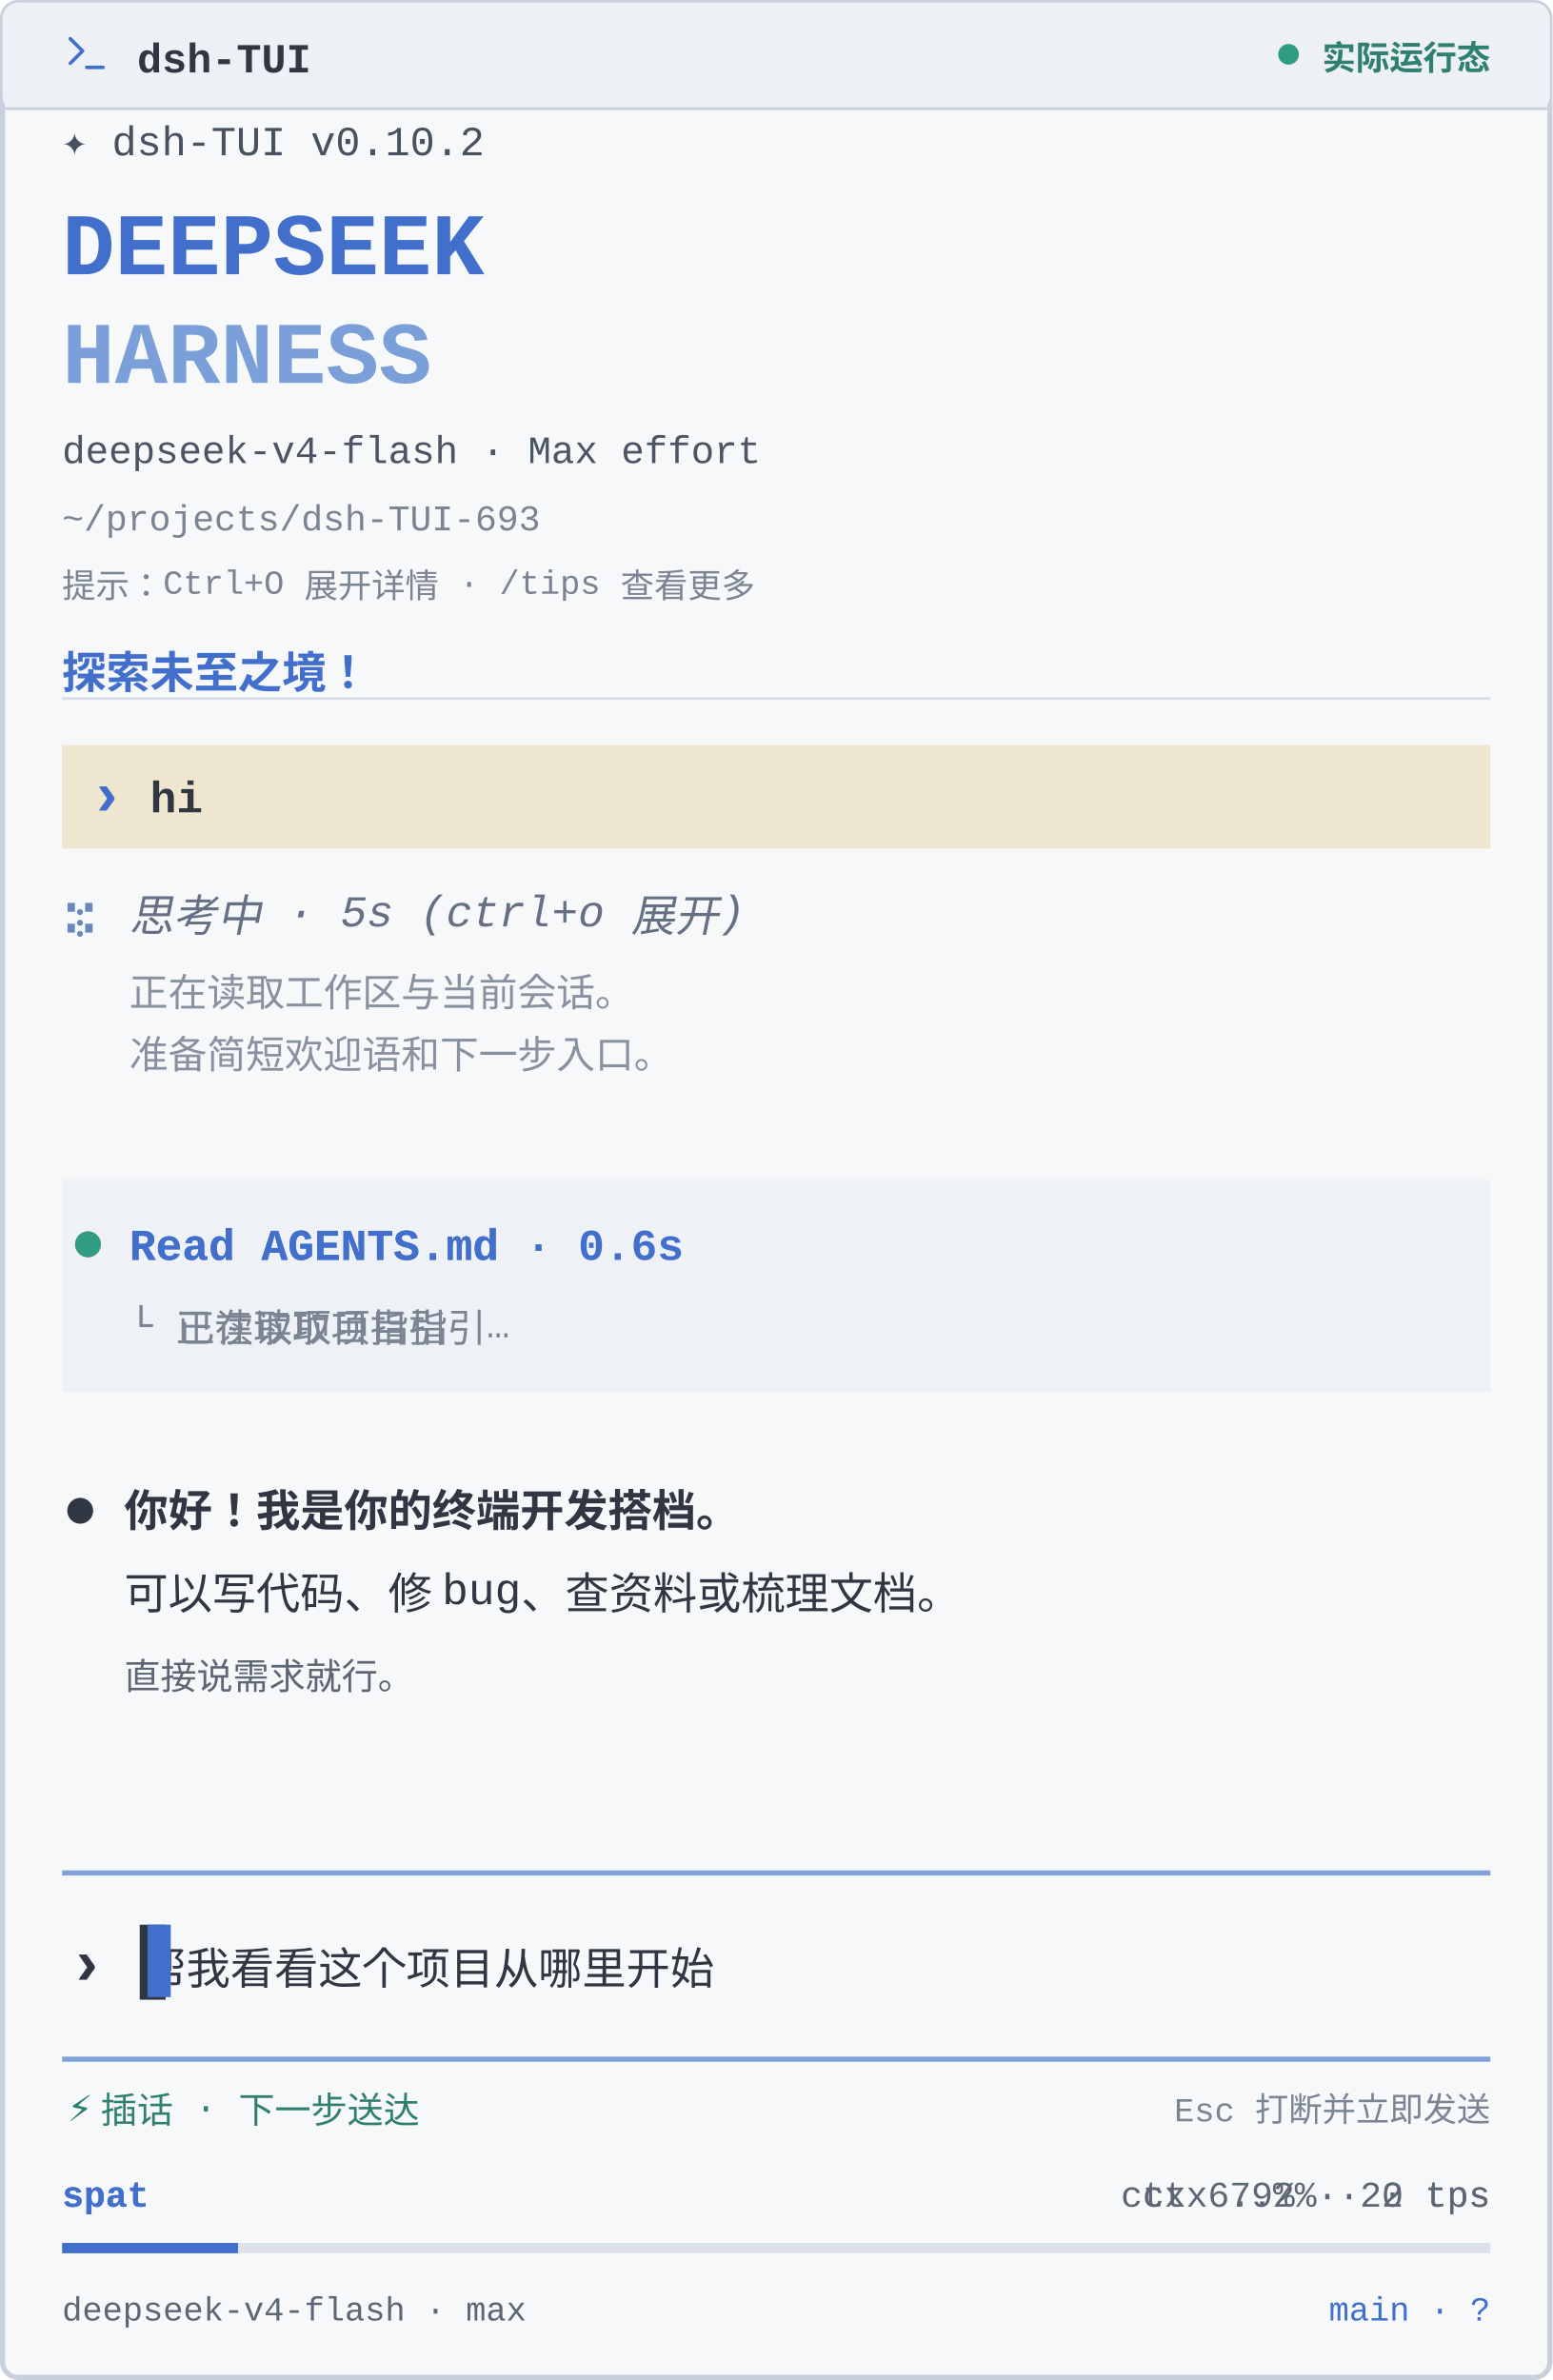
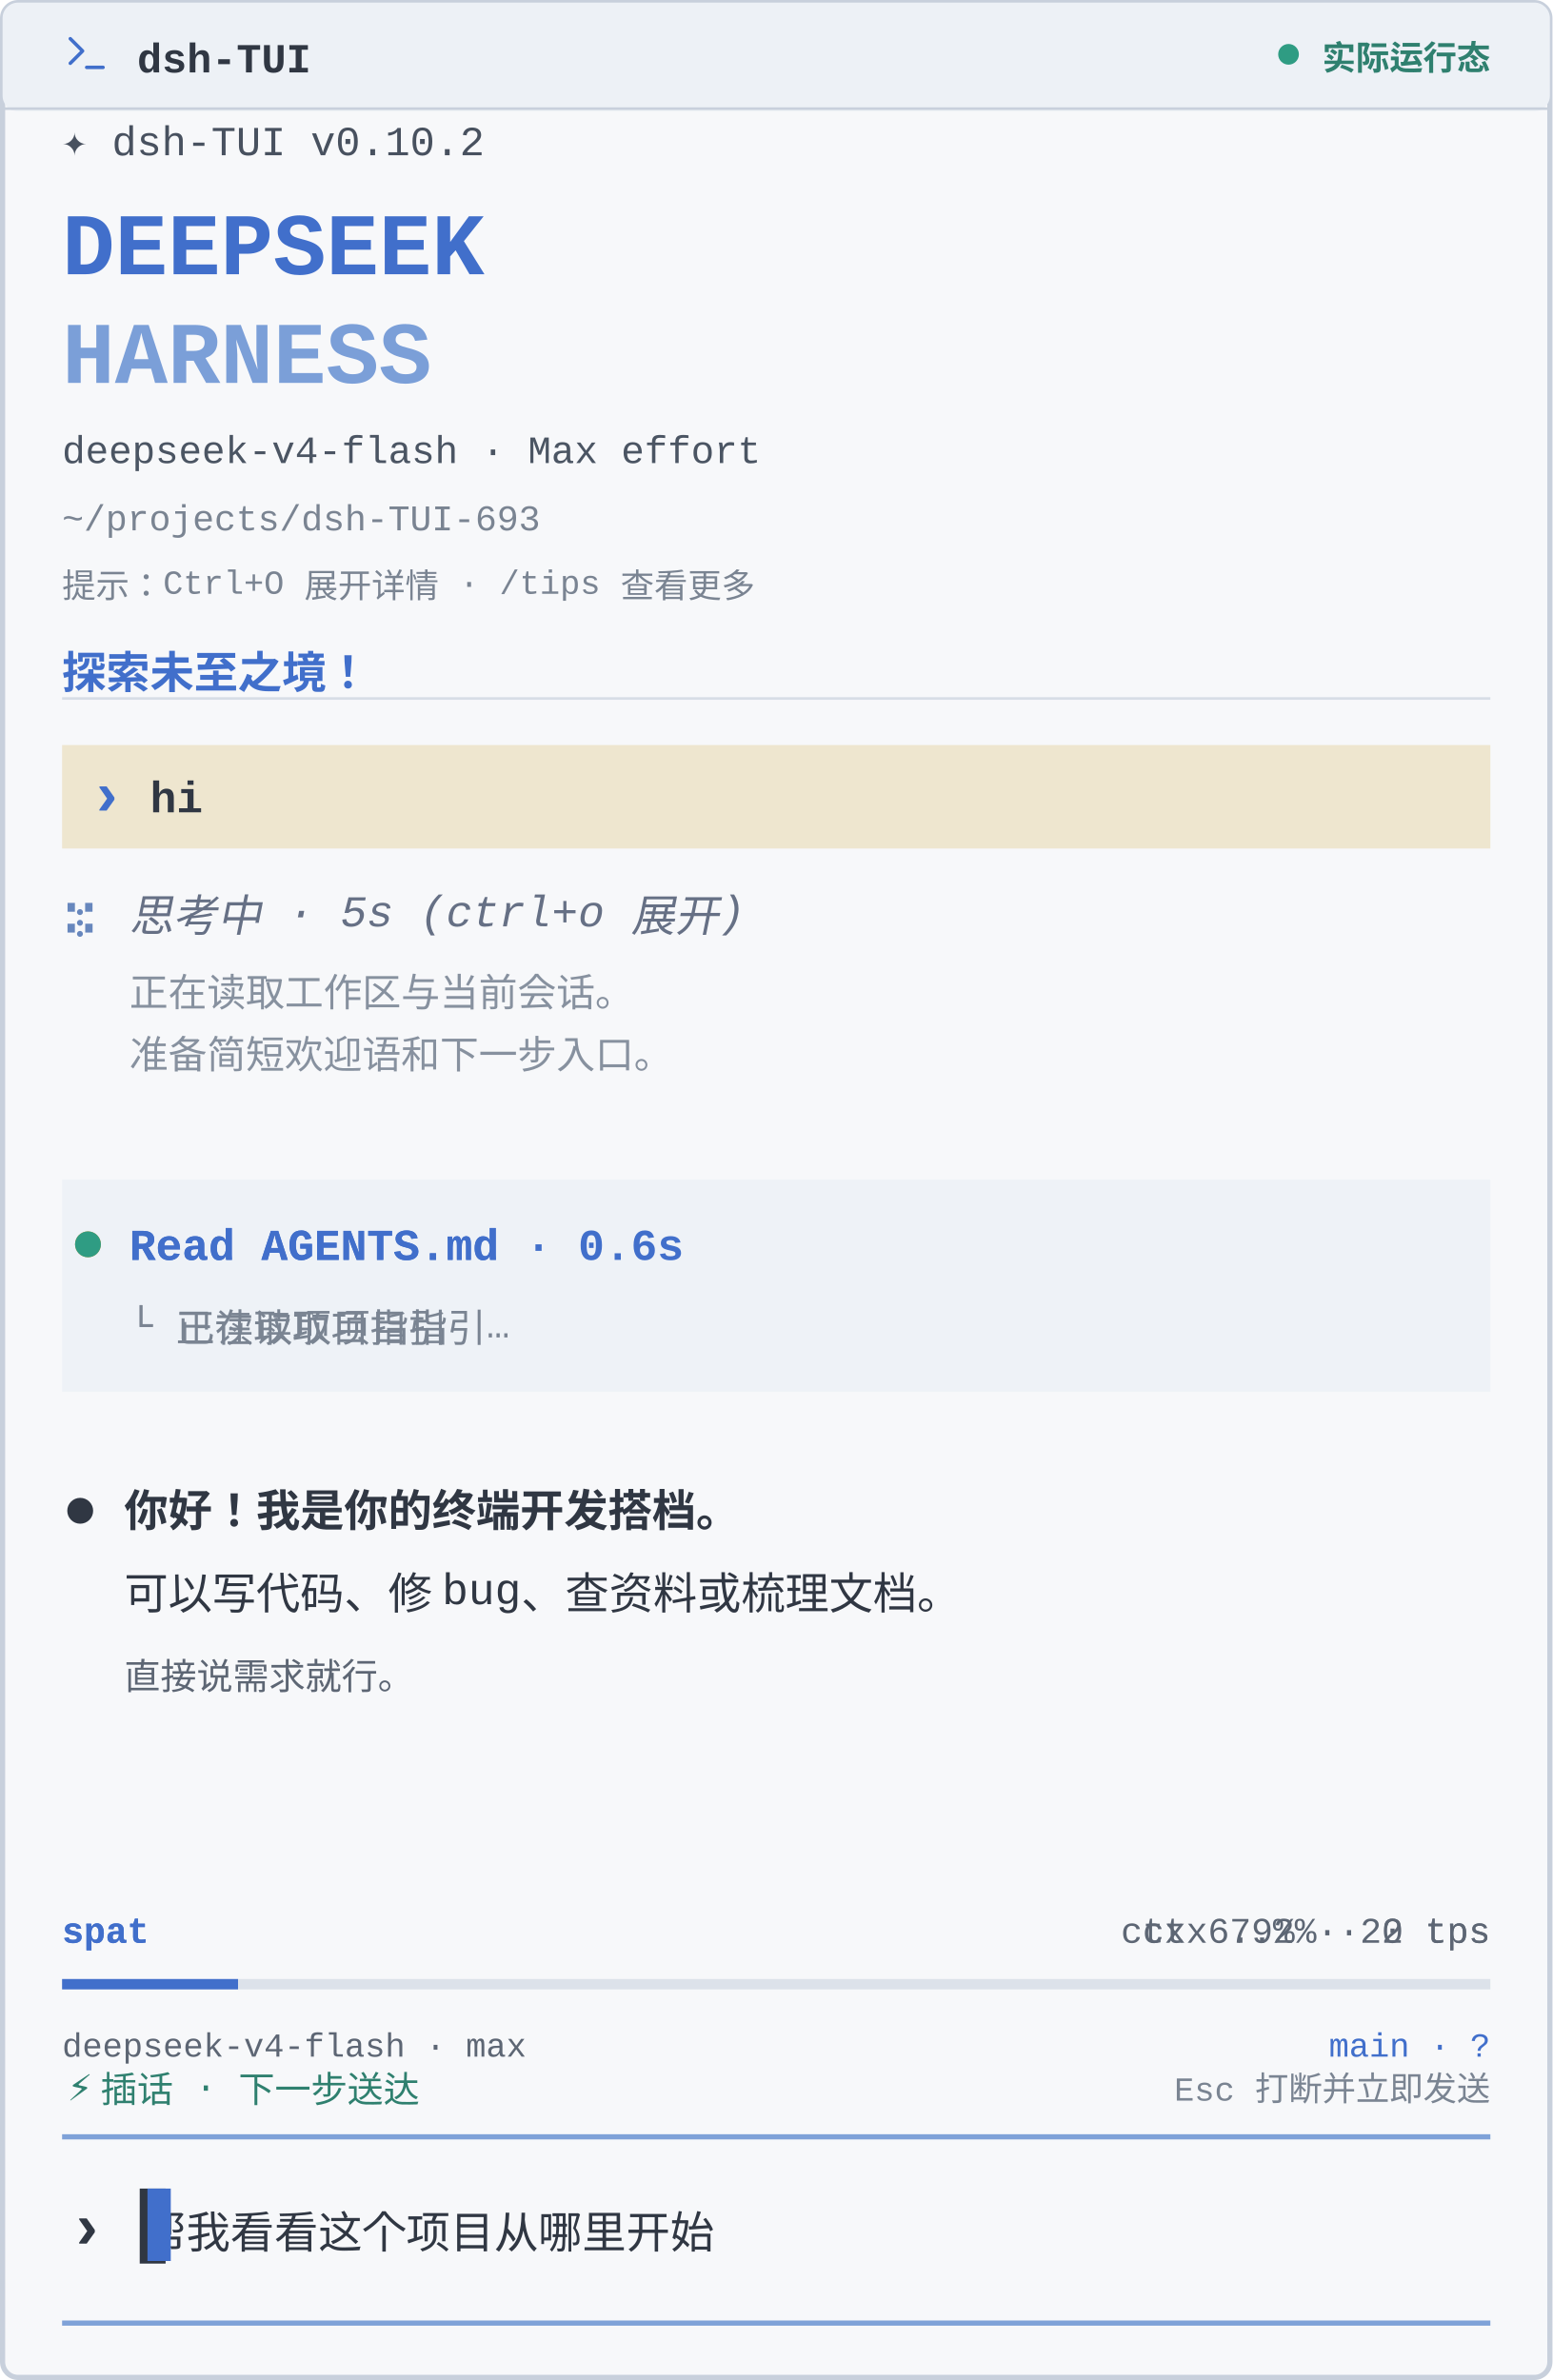
<svg xmlns="http://www.w3.org/2000/svg" width="600" height="920" viewBox="0 0 600 920" role="img" aria-labelledby="title desc">
  <style>
    text { font-family: "Cascadia Code","SFMono-Regular",Consolas,"Liberation Mono","Microsoft YaHei",monospace; letter-spacing: 0; }
    a:hover .tile { fill: #1b2028; }
    a:focus-visible .tile { stroke: #8bb6fb; stroke-width: 3; }
    .spinner-a { animation: spinnerA 1s steps(1,end) infinite; }
    .spinner-b { animation: spinnerB 1s steps(1,end) infinite; }
    .thinking-row { animation: thinkingRow 16s step-end infinite; }
    .tool-row { animation: toolRow 16s step-end infinite; }
    .tool-running { animation: toolRunning 16s step-end infinite; }
    .tool-done { animation: toolDone 16s step-end infinite; }
    .answer { animation: answer 16s step-end infinite; }
    .answer-mask { transform-origin:0 0; animation: answerReveal 16s steps(31,end) infinite; }
    .answer-two { animation: answerTwo 16s step-end infinite; }
    .draft { animation: draft 16s step-end infinite; }
    .draft-mask { transform-origin:0 0; animation: draftReveal 16s steps(16,end) infinite; }
    .draft-caret { animation: draftCaret 16s steps(16,end) infinite, blink 1s step-end infinite; }
    .empty-caret { animation: emptyCaret 16s step-end infinite, blink 1s step-end infinite; }
    .pending { animation: pending 16s step-end infinite; }
    .busy-status { animation: busyStatus 16s step-end infinite; }
    .idle-status { animation: idleStatus 16s step-end infinite; }
    .activity { transform-origin:0 0; animation: activity 16s linear infinite; }
    .live-dot { animation: pulse 1.4s ease-in-out infinite; }
    @keyframes spinnerA { 0%,49% { opacity:1 } 50%,100% { opacity:0 } }
    @keyframes spinnerB { 0%,49% { opacity:0 } 50%,100% { opacity:1 } }
    @keyframes blink { 0%,48% { opacity:1 } 49%,100% { opacity:0 } }
    @keyframes pulse { 0%,100% { opacity:.35 } 50% { opacity:1 } }
    @keyframes thinkingRow { 0%,33% { opacity:1 } 34%,100% { opacity:.38 } }
    @keyframes toolRow { 0%,20% { opacity:0 } 22%,100% { opacity:1 } }
    @keyframes toolRunning { 0%,20% { opacity:0 } 22%,46% { opacity:1 } 47%,100% { opacity:0 } }
    @keyframes toolDone { 0%,46% { opacity:0 } 47%,100% { opacity:1 } }
    @keyframes answer { 0%,48% { opacity:0 } 50%,100% { opacity:1 } }
    @keyframes answerReveal { 0%,49% { transform:scaleX(0) } 74%,100% { transform:scaleX(1) } }
    @keyframes answerTwo { 0%,73% { opacity:0 } 75%,100% { opacity:1 } }
    @keyframes draft { 0%,70% { opacity:0 } 72%,100% { opacity:1 } }
    @keyframes draftReveal { 0%,71% { transform:scaleX(0) } 91%,100% { transform:scaleX(1) } }
    @keyframes draftCaret { 0%,71% { transform:translateX(0) } 91%,100% { transform:translateX(252px) } }
    @keyframes emptyCaret { 0%,71% { opacity:1 } 72%,100% { opacity:0 } }
    @keyframes pending { 0%,91% { opacity:0 } 92%,100% { opacity:1 } }
    @keyframes busyStatus { 0%,91% { opacity:1 } 92%,100% { opacity:0 } }
    @keyframes idleStatus { 0%,91% { opacity:0 } 92%,100% { opacity:1 } }
    @keyframes activity { 0% { transform:scaleX(.07) } 92%,100% { transform:scaleX(1) } }
  </style>
  <defs>
    <clipPath id="answer-clip">
      <rect class="answer-mask" x="0" y="-25" width="498" height="64" />
    </clipPath>
    <clipPath id="draft-clip">
      <rect class="draft-mask" x="0" y="-25" width="252" height="34" />
    </clipPath>
  </defs>
  <rect x="1" y="1" width="598" height="918" rx="6" fill="#f7f8fa" stroke="#c8d0dc" stroke-width="2" />
  <rect x="1" y="1" width="598" height="42" rx="6" fill="#edf1f6" />
  <path d="M1 42H599" stroke="#c8d0dc" />
  <g transform="translate(24 11) scale(0.7916667)" fill="none" stroke="#416fcb" stroke-width="1.7" stroke-linecap="round" stroke-linejoin="round">
    <path d="M12 19h8" />
    <path d="m4 17 6-6-6-6" />
  </g>
  <text x="53" y="28" font-size="16" fill="#303743" font-weight="700">dsh-TUI</text>
  <circle class="live-dot" cx="498" cy="21" r="4" fill="#2f9c83" />
  <text x="576" y="27" font-size="13" fill="#2f806f" text-anchor="end" font-weight="700">实际运行态</text>
  <text x="24" y="60" font-size="16" fill="#48515f">✦ dsh-TUI  v0.10.2</text>
  <text x="24" y="106" font-size="34" fill="#416fcb" font-weight="700">DEEPSEEK</text>
  <text x="24" y="148" font-size="34" fill="#7b9fd8" font-weight="700">HARNESS</text>
  <text x="24" y="179" font-size="15" fill="#4b5563">deepseek-v4-flash · Max effort</text>
  <text x="24" y="205" font-size="14" fill="#7a8492">~/projects/dsh-TUI-693</text>
  <text x="24" y="231" font-size="13" fill="#7a8492">提示：Ctrl+O 展开详情 · /tips 查看更多</text>
  <text x="24" y="266" font-size="17" fill="#416fcb" font-weight="700">探索未至之境！</text>
  <path d="M24 270H576" stroke="#d7dde6" />
  <rect x="24" y="288" width="552" height="40" fill="#eee6cf" />
  <text x="34" y="315" font-size="24" fill="#416fcb" font-weight="700">›</text>
  <text x="58" y="314" font-size="17" fill="#303743" font-weight="600">hi</text>
  <g class="thinking-row">
    <g class="spinner-a">
      <text x="24" y="362" font-size="23" fill="#6787bd">∷</text>
    </g>
    <g class="spinner-b">
      <text x="24" y="362" font-size="23" fill="#6787bd">⋮</text>
    </g>
    <text x="50" y="360" font-size="17" fill="#667085" font-style="italic">思考中 · 5s  (ctrl+o 展开)</text>
    <text x="50" y="389" font-size="15" fill="#87919f">正在读取工作区与当前会话。</text>
    <text x="50" y="413" font-size="15" fill="#87919f">准备简短欢迎语和下一步入口。</text>
  </g>
  <g class="tool-row">
    <rect x="24" y="456" width="552" height="82" fill="#eef2f7" />
    <g class="tool-running">
      <circle cx="34" cy="481" r="5" fill="#d39b32" />
      <text x="50" y="487" font-size="17" fill="#416fcb" font-weight="700">Read  AGENTS.md</text>
      <text x="50" y="517" font-size="15" fill="#7a8492">└ 正在读取项目指引…</text>
    </g>
    <g class="tool-done">
      <circle cx="34" cy="481" r="5" fill="#2f9c83" />
      <text x="50" y="487" font-size="17" fill="#416fcb" font-weight="700">Read  AGENTS.md · 0.6s</text>
      <text x="50" y="517" font-size="15" fill="#7a8492">└ 已读取项目指引</text>
    </g>
  </g>
  <g class="answer">
    <circle cx="31" cy="584" r="5" fill="#303743" />
    <g transform="translate(48 590)" clip-path="url(#answer-clip)">
      <text x="0" y="0" font-size="17" fill="#303743" font-weight="600">你好！我是你的终端开发搭档。</text>
    </g>
    <g class="answer-two">
      <text x="48" y="622" font-size="17" fill="#303743">可以写代码、修 bug、查资料或梳理文档。</text>
      <text x="48" y="653" font-size="14" fill="#5d6674">直接说需求就行。</text>
    </g>
  </g>
-   <path d="M24 724H576" stroke="#7fa2d8" stroke-width="2" />
-   <path d="M24 796H576" stroke="#7fa2d8" stroke-width="2" />
-   <text x="26" y="767" font-size="25" fill="#303743" font-weight="700">›</text>
-   <rect class="empty-caret" x="54" y="744" width="10" height="29" fill="#303743" />
-   <g class="draft" transform="translate(55 767)">
+   <path d="M24 826H576" stroke="#7fa2d8" stroke-width="2" />
+   <path d="M24 898H576" stroke="#7fa2d8" stroke-width="2" />
+   <text x="26" y="869" font-size="25" fill="#303743" font-weight="700">›</text>
+   <rect class="empty-caret" x="54" y="846" width="10" height="29" fill="#303743" />
+   <g class="draft" transform="translate(55 869)">
    <g clip-path="url(#draft-clip)">
      <text x="0" y="0" font-size="17" fill="#303743">帮我看看这个项目从哪里开始</text>
    </g>
    <rect class="draft-caret" x="2" y="-23" width="9" height="28" fill="#416fcb" />
  </g>
  <g class="pending">
-     <text x="26" y="820" font-size="14" fill="#2f806f">⚡ 插话 · 下一步送达</text>
-     <text x="576" y="820" font-size="13" fill="#7a8492" text-anchor="end">Esc 打断并立即发送</text>
+     <text x="26" y="812" font-size="14" fill="#2f806f">⚡ 插话 · 下一步送达</text>
+     <text x="576" y="812" font-size="13" fill="#7a8492" text-anchor="end">Esc 打断并立即发送</text>
  </g>
  <g class="busy-status">
-     <text x="24" y="853" font-size="14" fill="#416fcb" font-weight="700">spat</text>
-     <text x="576" y="853" font-size="14" fill="#5d6674" text-anchor="end">ctx 6.9% · 22 tps</text>
+     <text x="24" y="751" font-size="14" fill="#416fcb" font-weight="700">spat</text>
+     <text x="576" y="751" font-size="14" fill="#5d6674" text-anchor="end">ctx 6.9% · 22 tps</text>
  </g>
  <g class="idle-status">
-     <text x="24" y="853" font-size="14" fill="#416fcb" font-weight="700">spat</text>
-     <text x="576" y="853" font-size="14" fill="#5d6674" text-anchor="end">ctx 7.2% · 0 tps</text>
+     <text x="24" y="751" font-size="14" fill="#416fcb" font-weight="700">spat</text>
+     <text x="576" y="751" font-size="14" fill="#5d6674" text-anchor="end">ctx 7.2% · 0 tps</text>
  </g>
-   <rect x="24" y="867" width="552" height="4" fill="#dce2ea" />
-   <g transform="translate(24 867)">
+   <rect x="24" y="765" width="552" height="4" fill="#dce2ea" />
+   <g transform="translate(24 765)">
    <rect class="activity" width="68" height="4" fill="#416fcb" />
  </g>
-   <text x="24" y="897" font-size="13" fill="#5d6674">deepseek-v4-flash · max</text>
-   <text x="576" y="897" font-size="13" fill="#416fcb" text-anchor="end">main · ?</text>
+   <text x="24" y="795" font-size="13" fill="#5d6674">deepseek-v4-flash · max</text>
+   <text x="576" y="795" font-size="13" fill="#416fcb" text-anchor="end">main · ?</text>
</svg>
